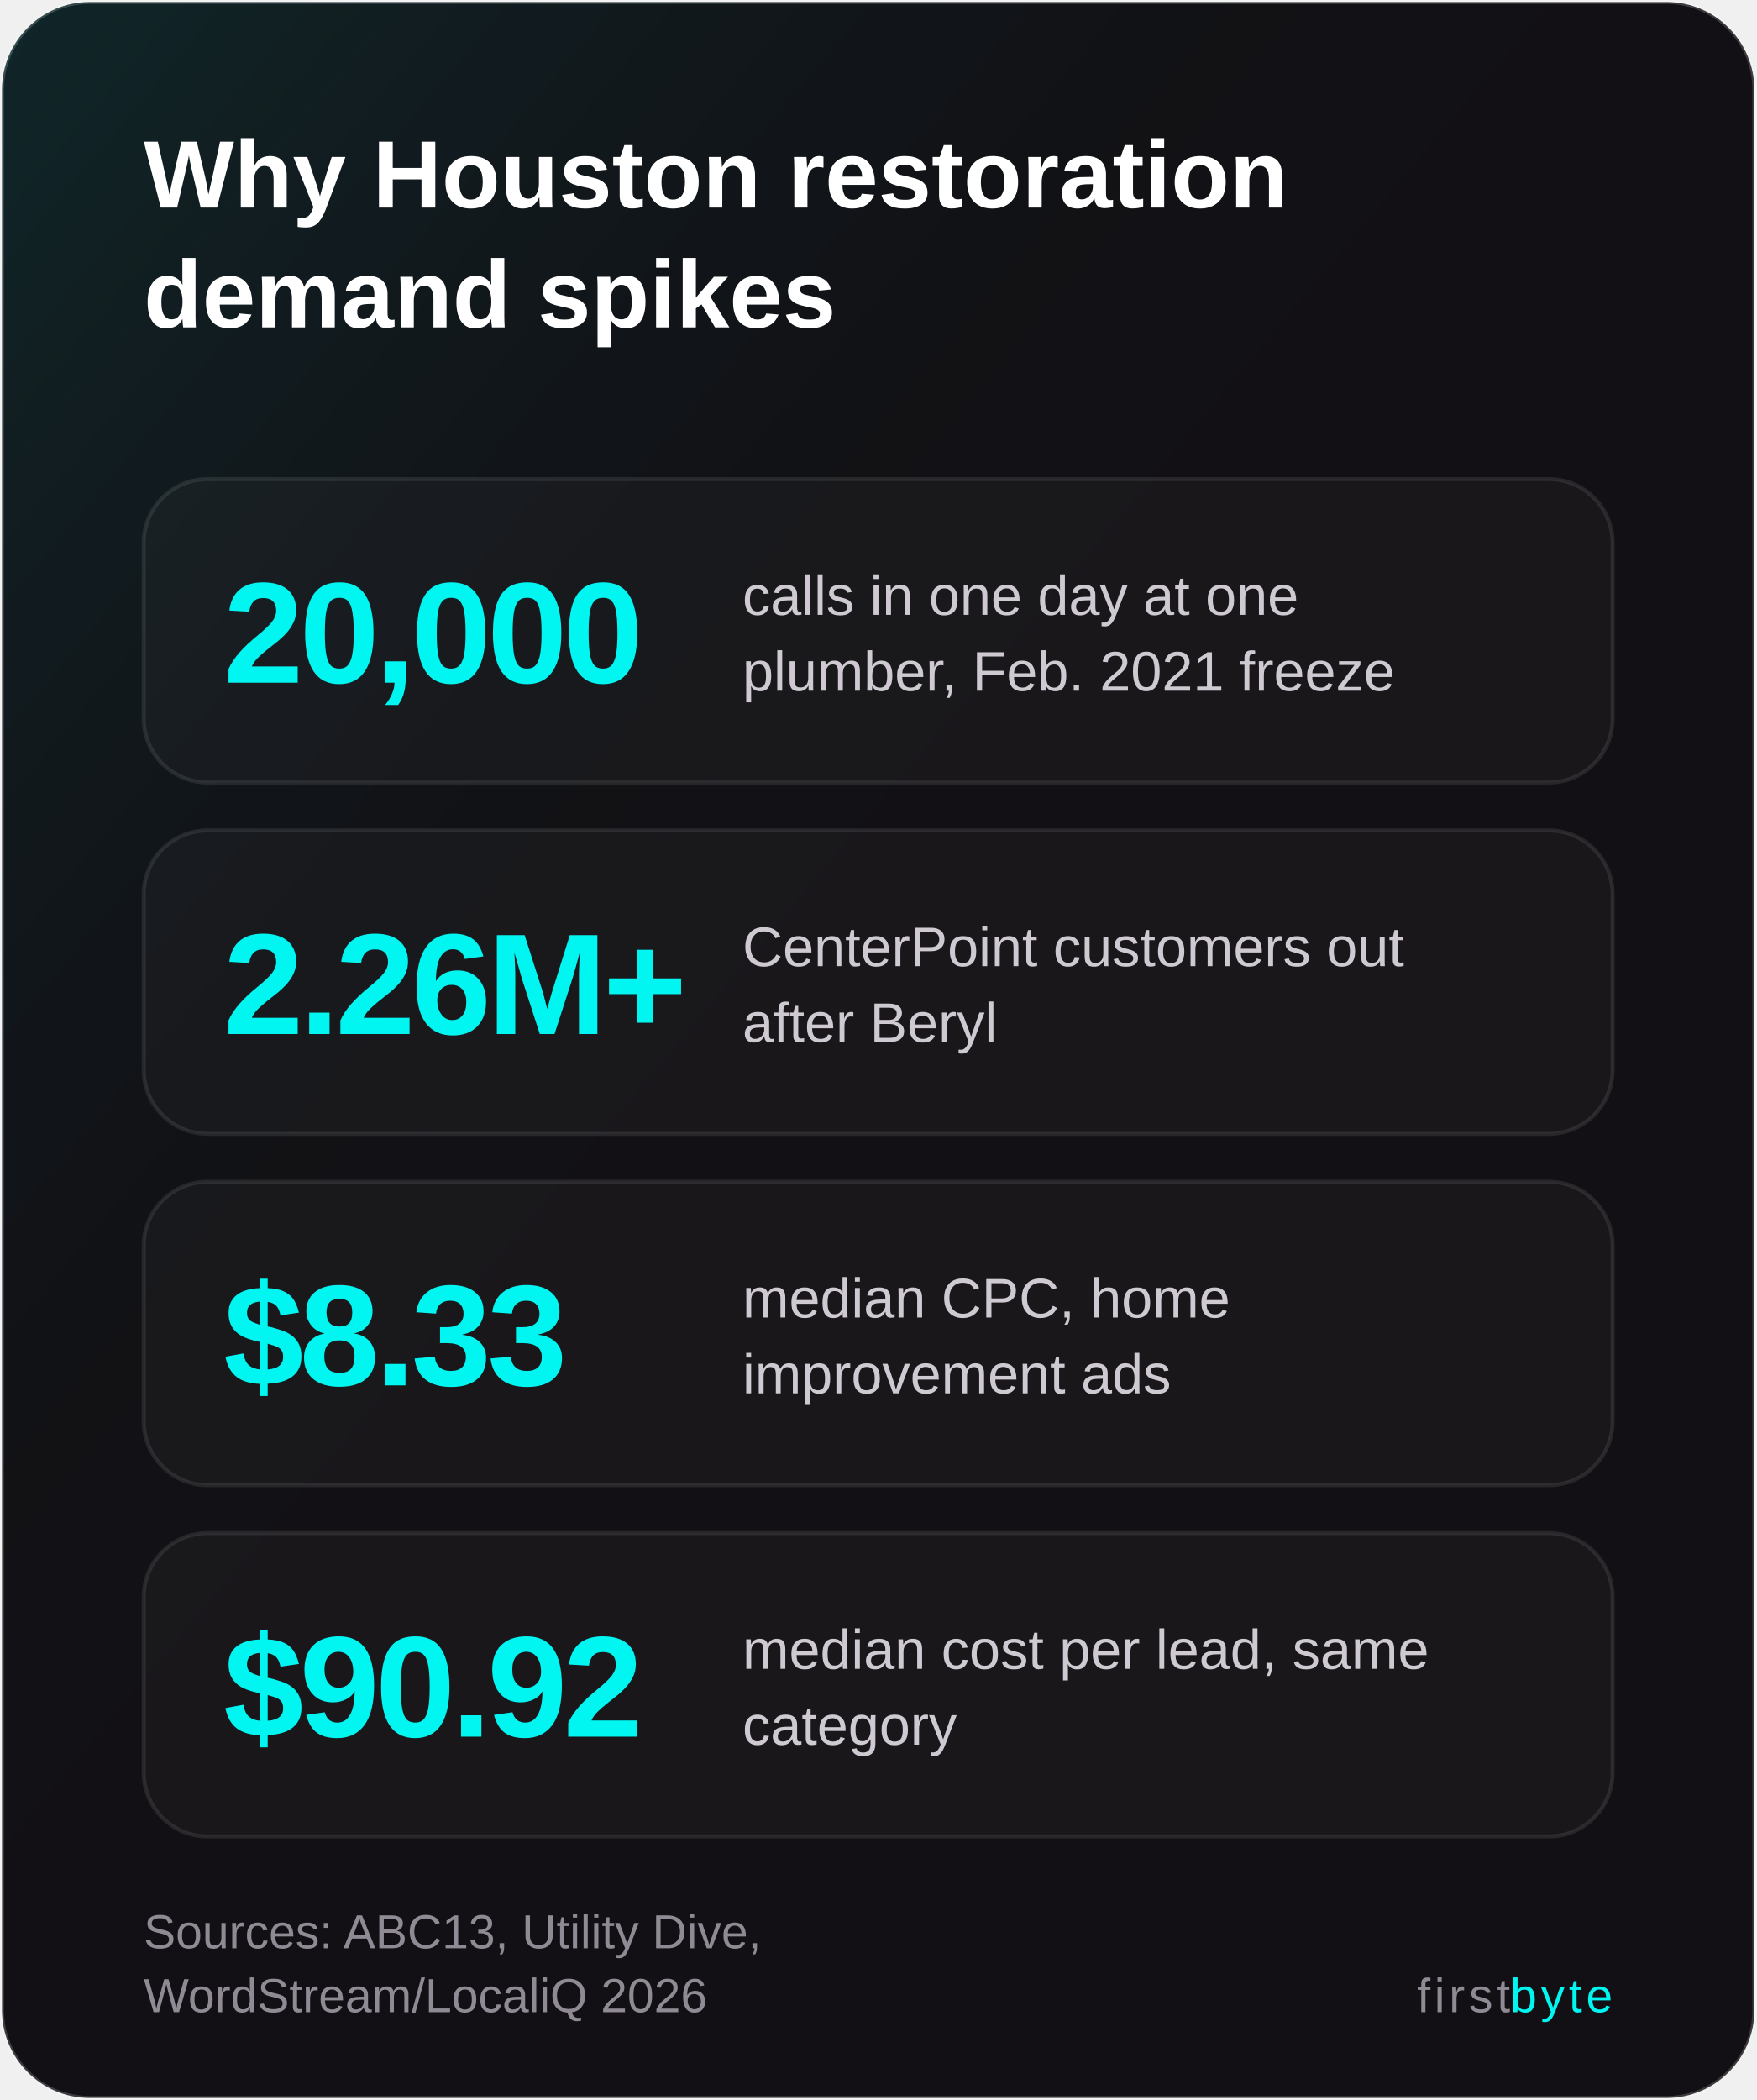
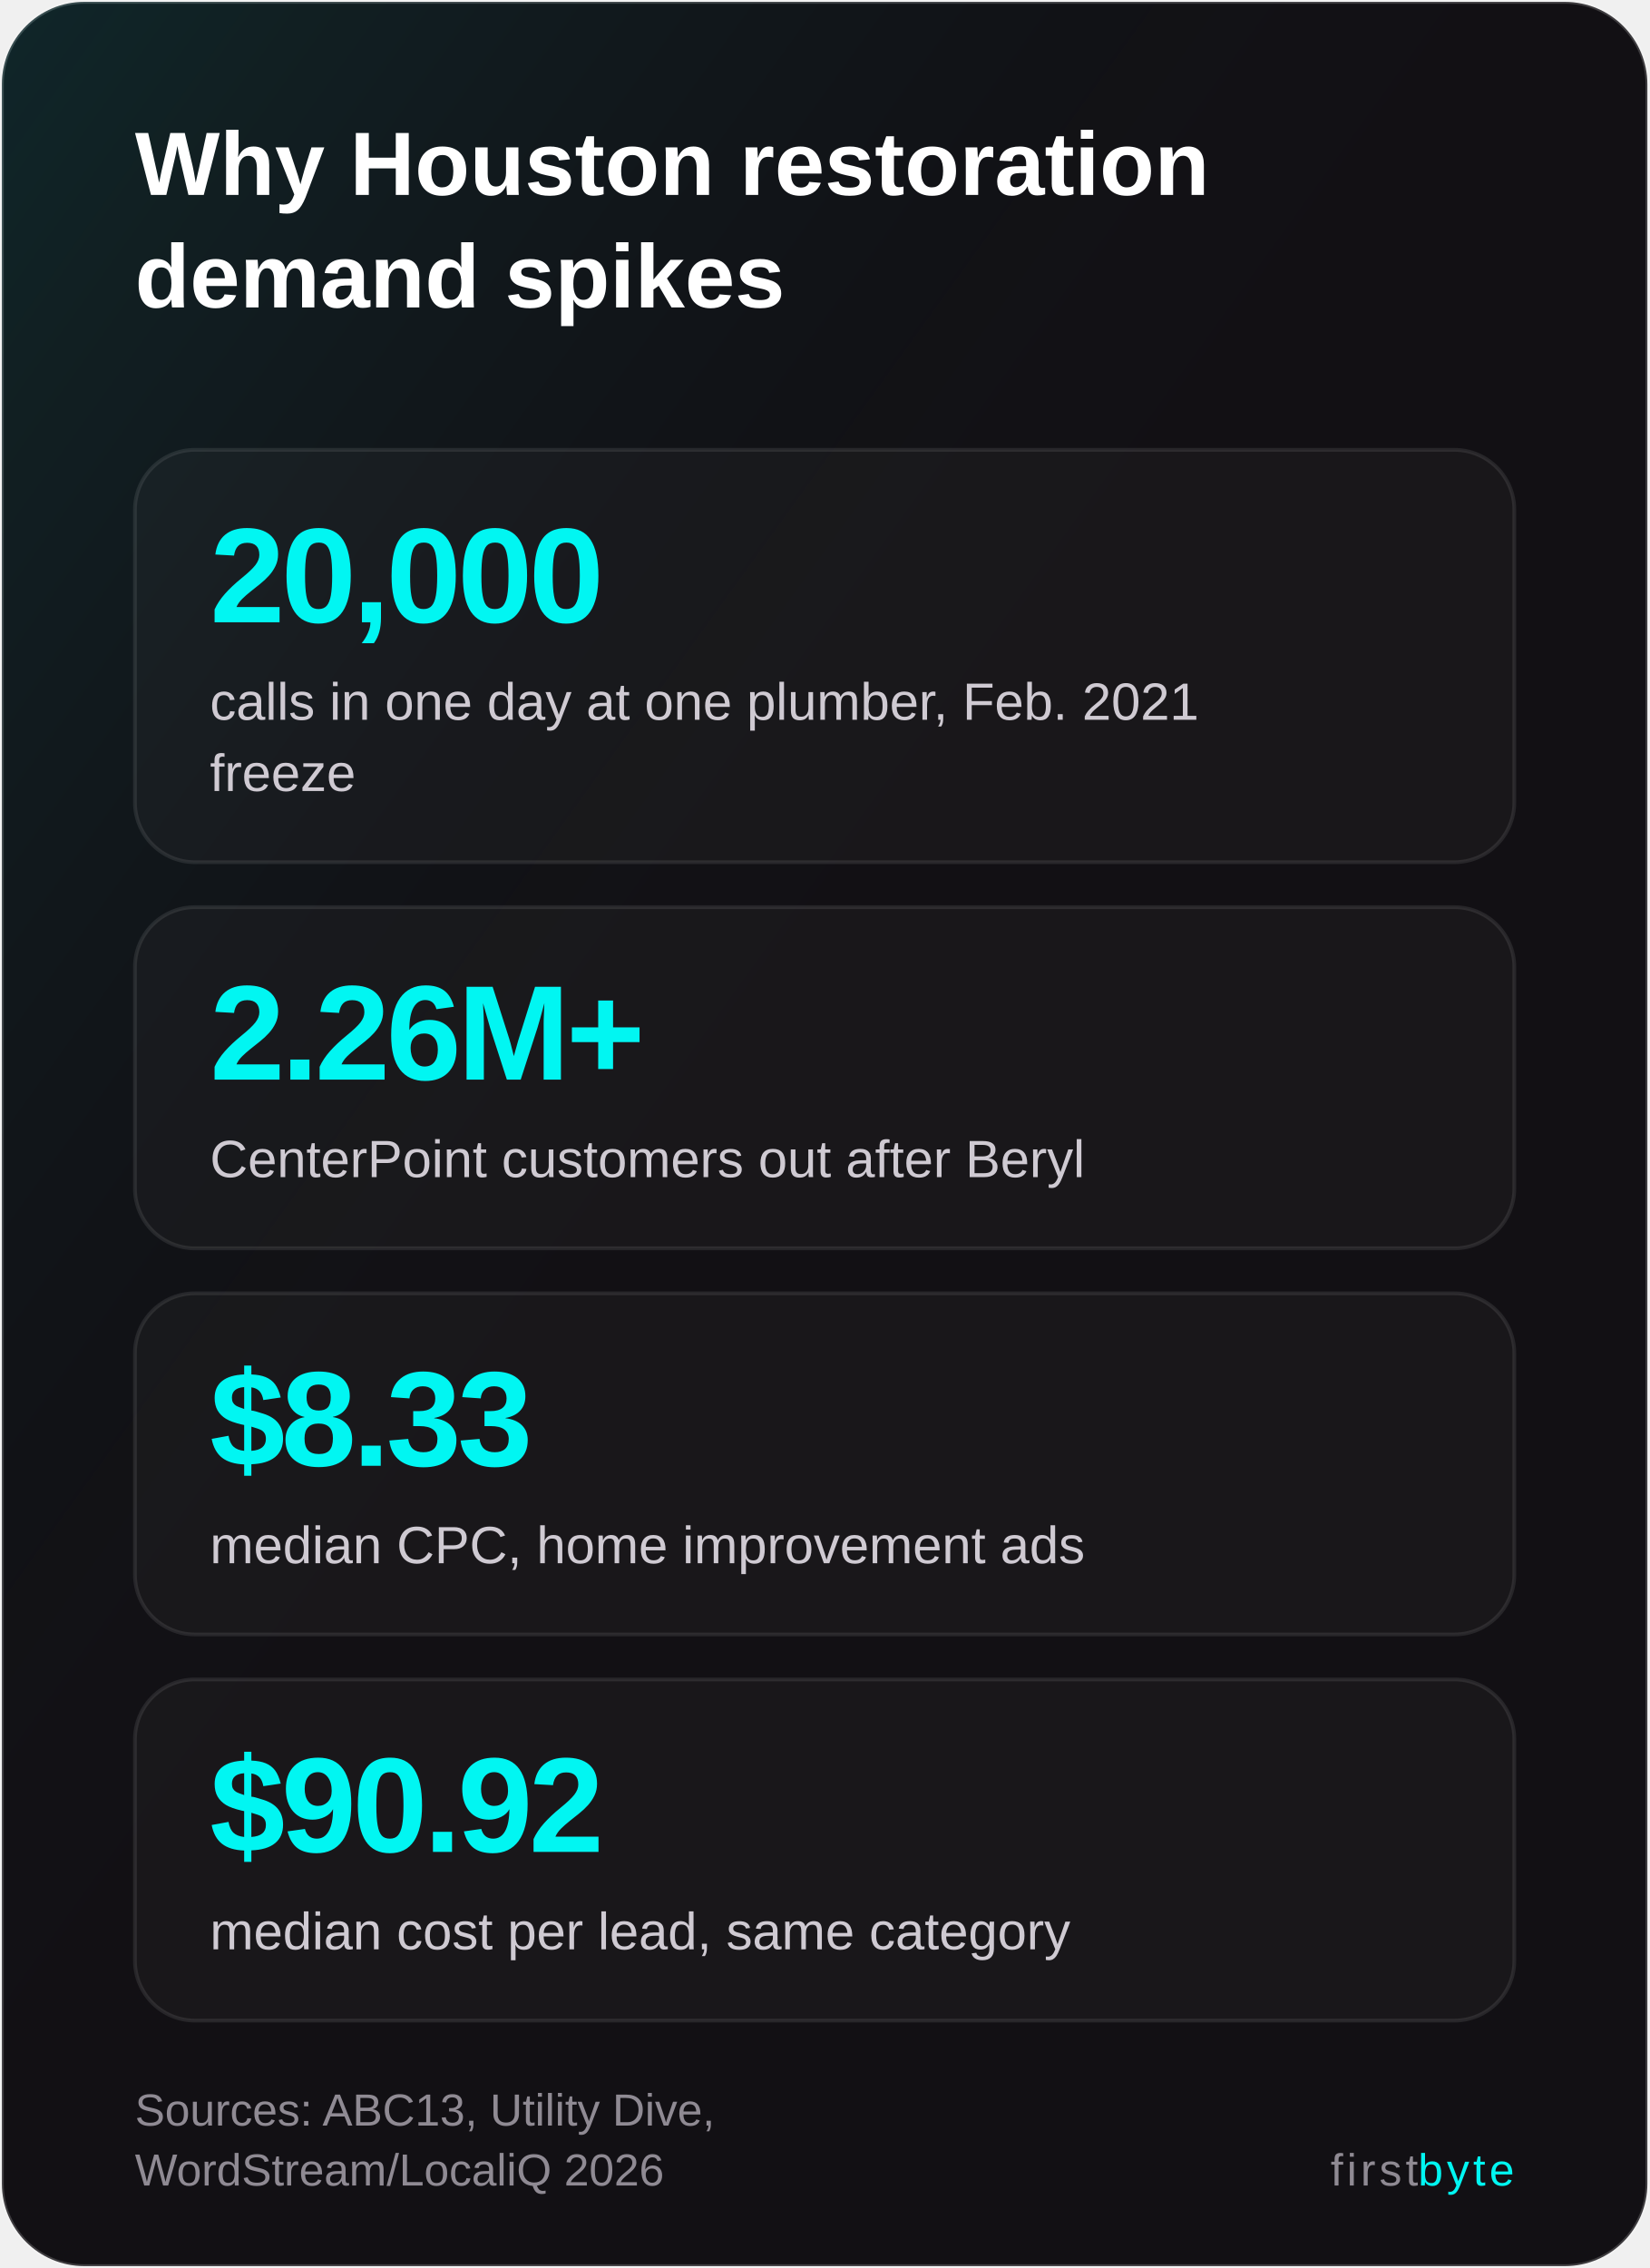
- <svg xmlns="http://www.w3.org/2000/svg" viewBox="0 0 440 526" width="440" height="526" role="img" aria-labelledby="t621462">
+ <svg xmlns="http://www.w3.org/2000/svg" viewBox="0 0 440 605" width="440" height="605" role="img" aria-labelledby="t637155">
  <defs>
-     <linearGradient id="g621462" x1="0" y1="0" x2="1" y2="1">
+     <linearGradient id="g637155" x1="0" y1="0" x2="1" y2="1">
      <stop offset="0" stop-color="#01f6f2" stop-opacity=".10" />
      <stop offset=".5" stop-color="#121014" stop-opacity="0" />
    </linearGradient>
-     <linearGradient id="bar621462" x1="0" y1="0" x2="1" y2="0">
+     <linearGradient id="bar637155" x1="0" y1="0" x2="1" y2="0">
      <stop offset="0" stop-color="#01f6f2" />
      <stop offset="1" stop-color="#3ad7ff" />
    </linearGradient>
  </defs>
-   <rect x=".5" y=".5" width="439" height="525" rx="22" fill="#121014" stroke="rgba(255,255,255,.18)" />
-   <rect x=".5" y=".5" width="439" height="525" rx="22" fill="url(#g621462)" />
+   <rect x=".5" y=".5" width="439" height="604" rx="22" fill="#121014" stroke="rgba(255,255,255,.18)" />
+   <rect x=".5" y=".5" width="439" height="604" rx="22" fill="url(#g637155)" />
  <text x="36" y="52" fill="#ffffff" font-family="'Funnel Display', Figtree, 'Helvetica Neue', Arial, sans-serif" font-size="24" font-weight="600">
    <tspan x="36" dy="0">Why Houston restoration</tspan>
    <tspan x="36" dy="30">demand spikes</tspan>
  </text>
-   <rect x="36" y="120" width="368" height="76" rx="16" fill="rgba(255,255,255,.03)" stroke="rgba(255,255,255,.09)" />
-   <text x="56" y="171" fill="#01f6f2" font-family="'Funnel Display', Figtree, 'Helvetica Neue', Arial, sans-serif" font-size="36" font-weight="600" letter-spacing="-1">20,000</text>
-   <text x="186" y="154" fill="#cfcad2" font-family="Figtree, 'Helvetica Neue', Arial, sans-serif" font-size="14">
-     <tspan x="186" dy="0">calls in one day at one</tspan>
-     <tspan x="186" dy="19">plumber, Feb. 2021 freeze</tspan>
+   <rect x="36" y="120" width="368" height="110" rx="16" fill="rgba(255,255,255,.03)" stroke="rgba(255,255,255,.09)" />
+   <text x="56" y="166" fill="#01f6f2" font-family="'Funnel Display', Figtree, 'Helvetica Neue', Arial, sans-serif" font-size="36" font-weight="600" letter-spacing="-1">20,000</text>
+   <text x="56" y="192" fill="#cfcad2" font-family="Figtree, 'Helvetica Neue', Arial, sans-serif" font-size="14">
+     <tspan x="56" dy="0">calls in one day at one plumber, Feb. 2021</tspan>
+     <tspan x="56" dy="19">freeze</tspan>
  </text>
-   <rect x="36" y="208" width="368" height="76" rx="16" fill="rgba(255,255,255,.03)" stroke="rgba(255,255,255,.09)" />
-   <text x="56" y="259" fill="#01f6f2" font-family="'Funnel Display', Figtree, 'Helvetica Neue', Arial, sans-serif" font-size="36" font-weight="600" letter-spacing="-1">2.26M+</text>
-   <text x="186" y="242" fill="#cfcad2" font-family="Figtree, 'Helvetica Neue', Arial, sans-serif" font-size="14">
-     <tspan x="186" dy="0">CenterPoint customers out</tspan>
-     <tspan x="186" dy="19">after Beryl</tspan>
+   <rect x="36" y="242" width="368" height="91" rx="16" fill="rgba(255,255,255,.03)" stroke="rgba(255,255,255,.09)" />
+   <text x="56" y="288" fill="#01f6f2" font-family="'Funnel Display', Figtree, 'Helvetica Neue', Arial, sans-serif" font-size="36" font-weight="600" letter-spacing="-1">2.26M+</text>
+   <text x="56" y="314" fill="#cfcad2" font-family="Figtree, 'Helvetica Neue', Arial, sans-serif" font-size="14">
+     <tspan x="56" dy="0">CenterPoint customers out after Beryl</tspan>
  </text>
-   <rect x="36" y="296" width="368" height="76" rx="16" fill="rgba(255,255,255,.03)" stroke="rgba(255,255,255,.09)" />
-   <text x="56" y="347" fill="#01f6f2" font-family="'Funnel Display', Figtree, 'Helvetica Neue', Arial, sans-serif" font-size="36" font-weight="600" letter-spacing="-1">$8.33</text>
-   <text x="186" y="330" fill="#cfcad2" font-family="Figtree, 'Helvetica Neue', Arial, sans-serif" font-size="14">
-     <tspan x="186" dy="0">median CPC, home</tspan>
-     <tspan x="186" dy="19">improvement ads</tspan>
+   <rect x="36" y="345" width="368" height="91" rx="16" fill="rgba(255,255,255,.03)" stroke="rgba(255,255,255,.09)" />
+   <text x="56" y="391" fill="#01f6f2" font-family="'Funnel Display', Figtree, 'Helvetica Neue', Arial, sans-serif" font-size="36" font-weight="600" letter-spacing="-1">$8.33</text>
+   <text x="56" y="417" fill="#cfcad2" font-family="Figtree, 'Helvetica Neue', Arial, sans-serif" font-size="14">
+     <tspan x="56" dy="0">median CPC, home improvement ads</tspan>
  </text>
-   <rect x="36" y="384" width="368" height="76" rx="16" fill="rgba(255,255,255,.03)" stroke="rgba(255,255,255,.09)" />
-   <text x="56" y="435" fill="#01f6f2" font-family="'Funnel Display', Figtree, 'Helvetica Neue', Arial, sans-serif" font-size="36" font-weight="600" letter-spacing="-1">$90.92</text>
-   <text x="186" y="418" fill="#cfcad2" font-family="Figtree, 'Helvetica Neue', Arial, sans-serif" font-size="14">
-     <tspan x="186" dy="0">median cost per lead, same</tspan>
-     <tspan x="186" dy="19">category</tspan>
+   <rect x="36" y="448" width="368" height="91" rx="16" fill="rgba(255,255,255,.03)" stroke="rgba(255,255,255,.09)" />
+   <text x="56" y="494" fill="#01f6f2" font-family="'Funnel Display', Figtree, 'Helvetica Neue', Arial, sans-serif" font-size="36" font-weight="600" letter-spacing="-1">$90.92</text>
+   <text x="56" y="520" fill="#cfcad2" font-family="Figtree, 'Helvetica Neue', Arial, sans-serif" font-size="14">
+     <tspan x="56" dy="0">median cost per lead, same category</tspan>
  </text>
-   <text x="36" y="488" fill="#8f8a93" font-family="Figtree, 'Helvetica Neue', Arial, sans-serif" font-size="12">
+   <text x="36" y="567" fill="#8f8a93" font-family="Figtree, 'Helvetica Neue', Arial, sans-serif" font-size="12">
    <tspan x="36" dy="0">Sources: ABC13, Utility Dive,</tspan>
    <tspan x="36" dy="16">WordStream/LocaliQ 2026</tspan>
  </text>
-   <text x="404" y="504" text-anchor="end" fill="#8f8a93" font-family="'Funnel Display', Figtree, 'Helvetica Neue', Arial, sans-serif" font-size="12" letter-spacing="1">first<tspan fill="#01f6f2">byte</tspan>
+   <text x="404" y="583" text-anchor="end" fill="#8f8a93" font-family="'Funnel Display', Figtree, 'Helvetica Neue', Arial, sans-serif" font-size="12" letter-spacing="1">first<tspan fill="#01f6f2">byte</tspan>
  </text>
</svg>
